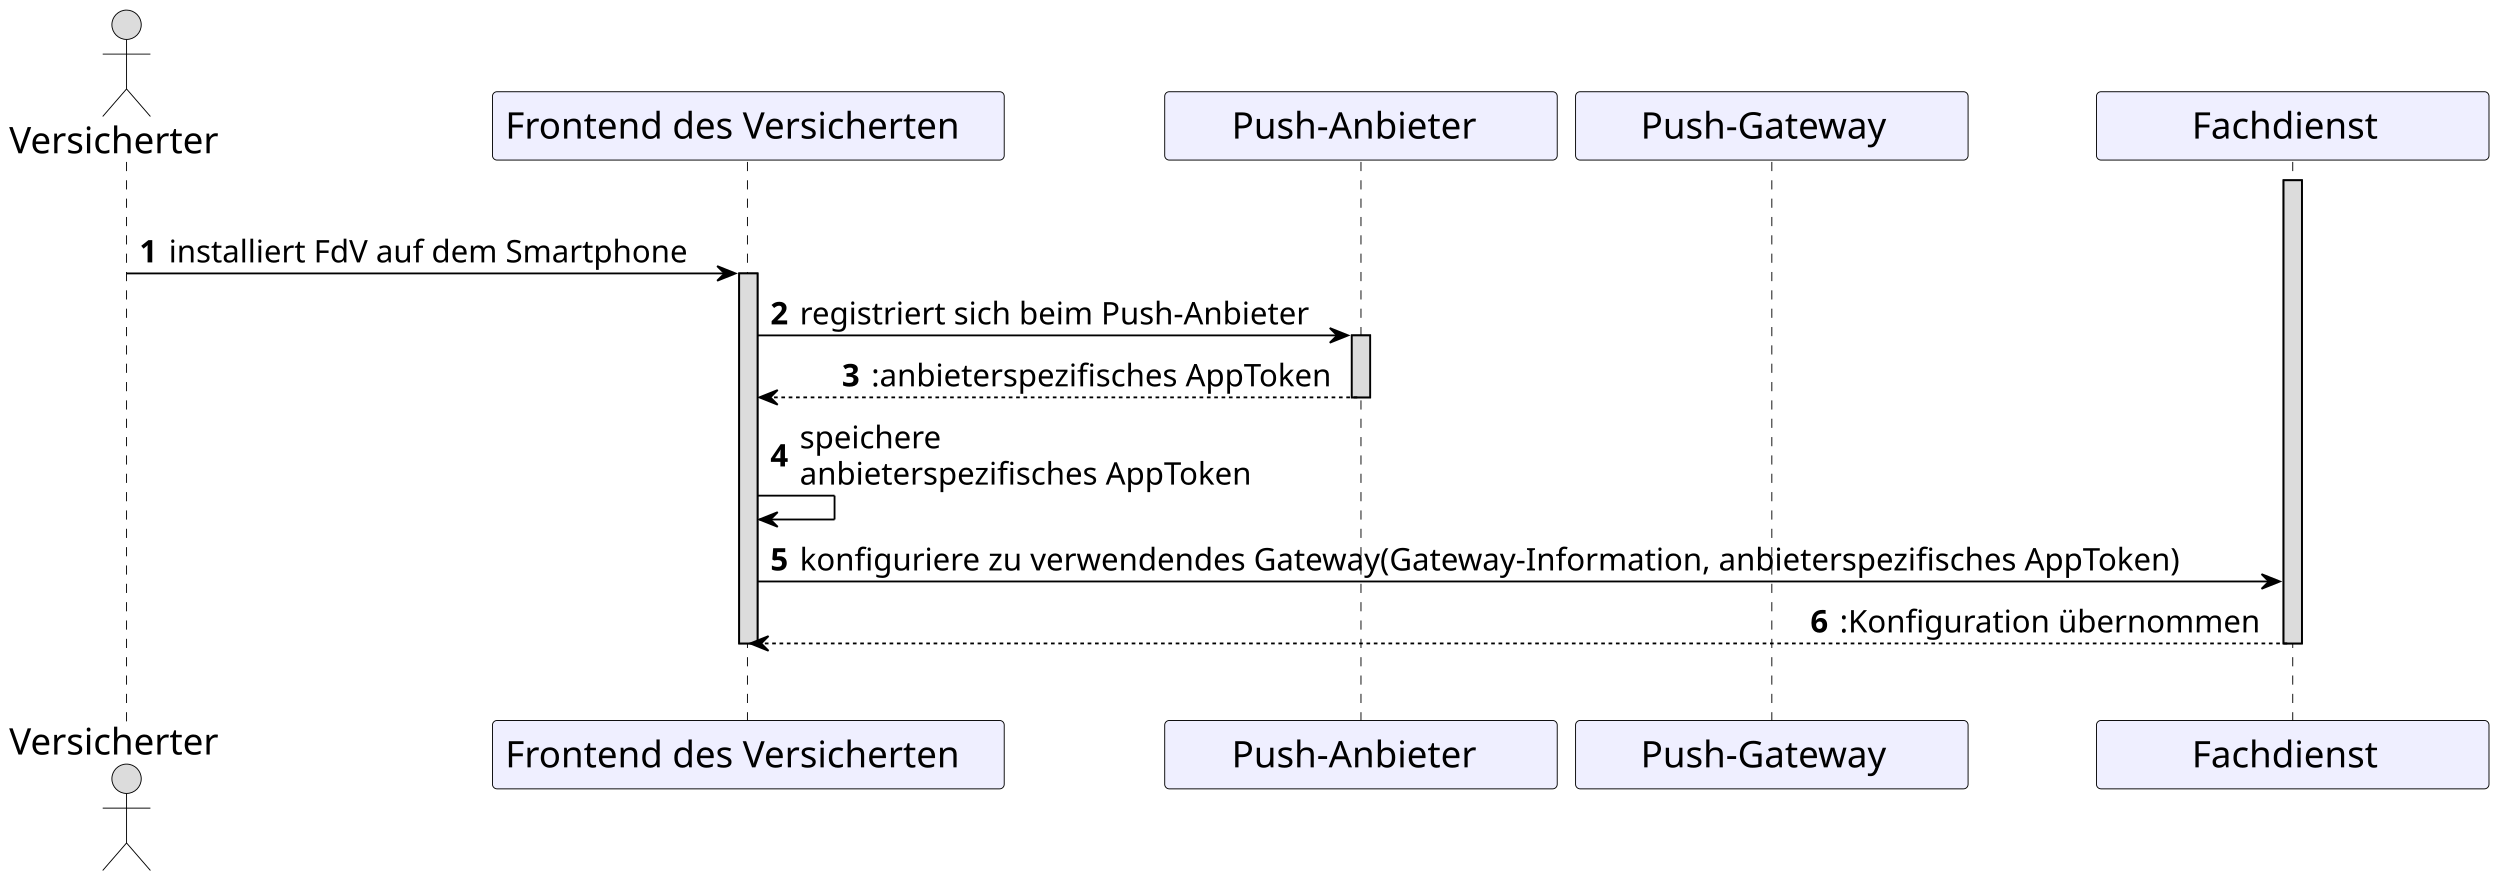
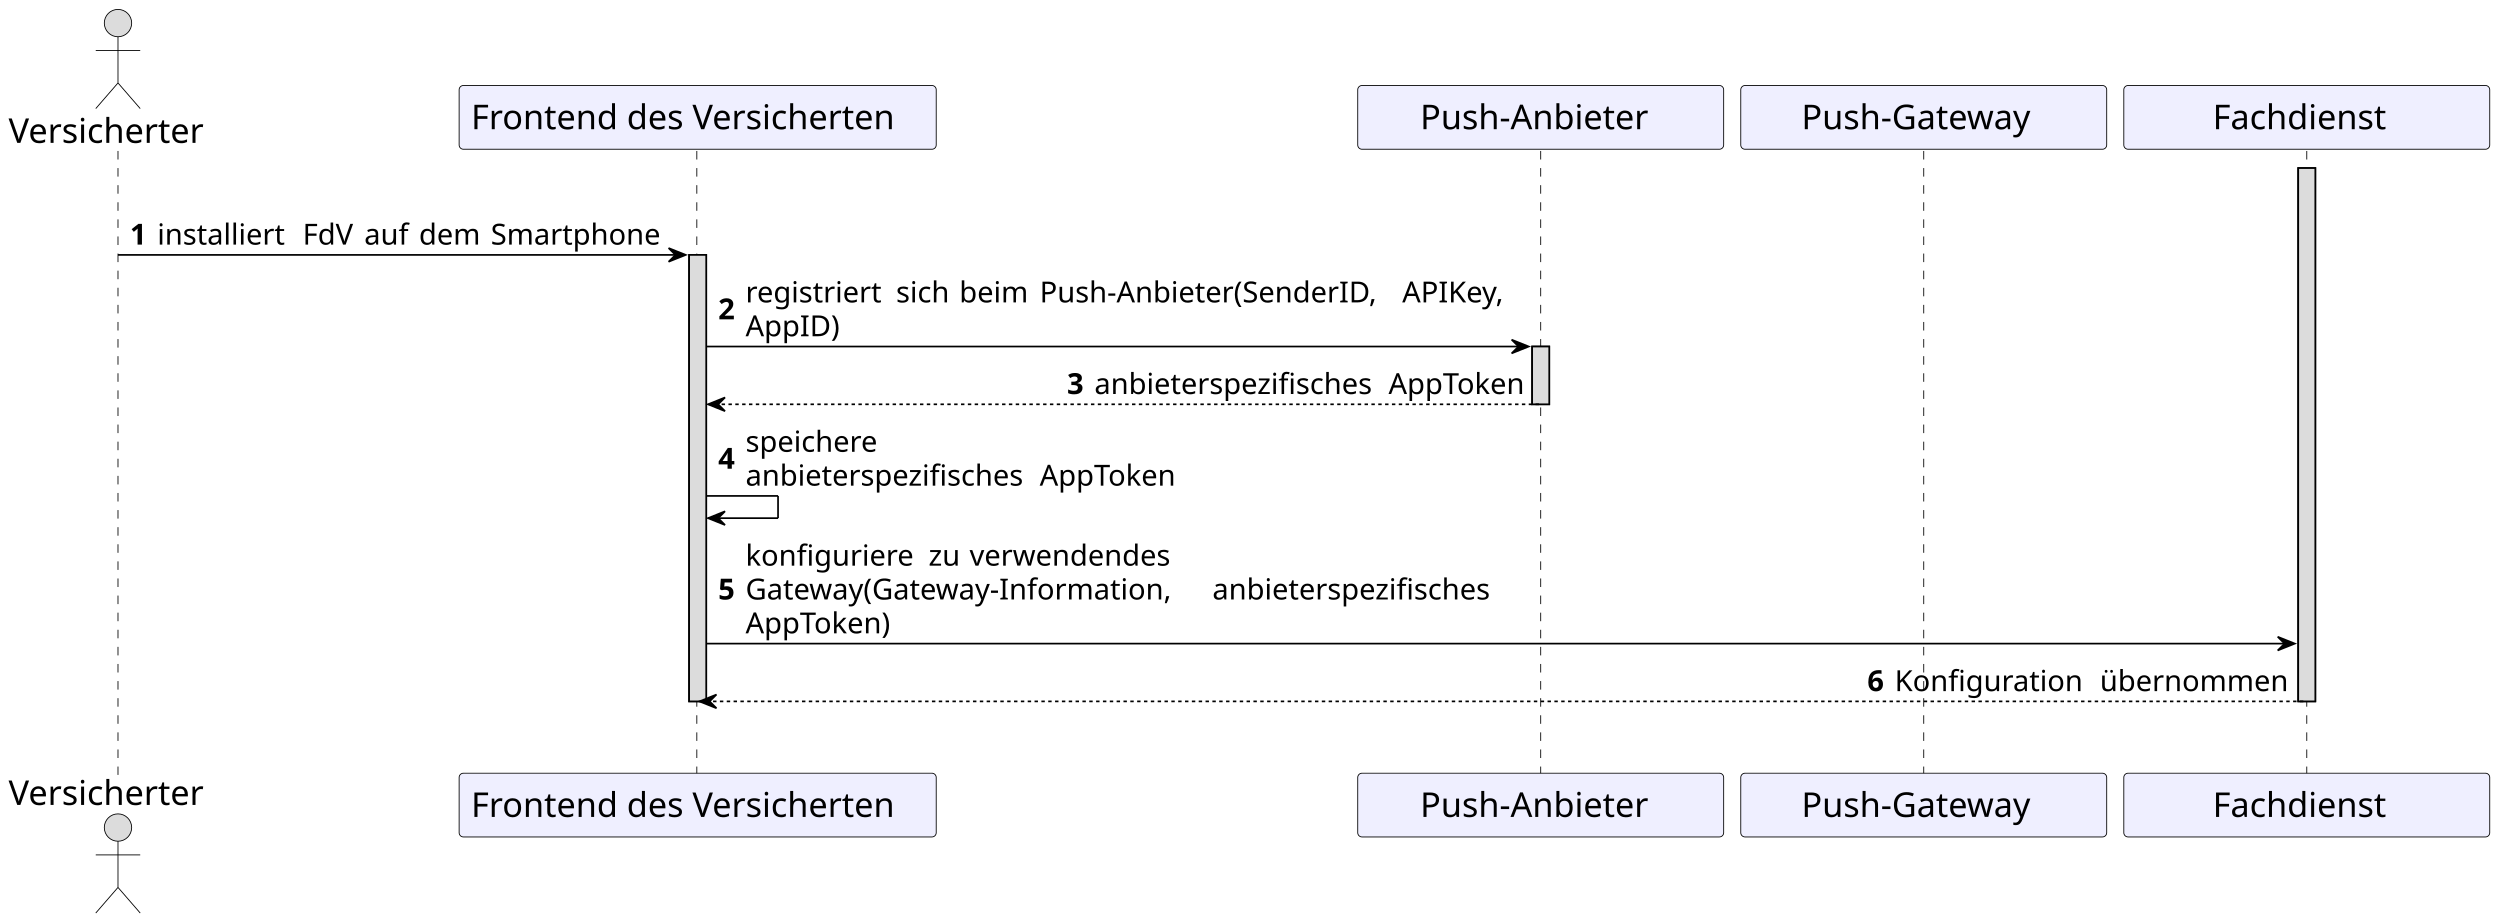
- <svg xmlns="http://www.w3.org/2000/svg" contentStyleType="text/css" height="481px" preserveAspectRatio="none" style="width:1363px;height:481px;background:#FFFFFF;" version="1.1" viewBox="0 0 1363 481" width="1363px" zoomAndPan="magnify">
+ <svg xmlns="http://www.w3.org/2000/svg" contentStyleType="text/css" height="540px" preserveAspectRatio="none" style="width:1462px;height:540px;background:#FFFFFF;" version="1.1" viewBox="0 0 1462 540" width="1462px" zoomAndPan="magnify">
  <defs />
  <g>
-     <rect fill="#DCDCDC" height="201.734" style="stroke:#000000;stroke-width:1.0;" width="10" x="403" y="149.07" />
-     <rect fill="#DCDCDC" height="33.789" style="stroke:#000000;stroke-width:1.0;" width="10" x="737" y="182.859" />
-     <rect fill="#DCDCDC" height="252.523" style="stroke:#000000;stroke-width:1.0;" width="10" x="1245" y="98.281" />
-     <line style="stroke:#000000;stroke-width:0.5;stroke-dasharray:5.0,5.0;" x1="69" x2="69" y1="88.281" y2="393.805" />
-     <line style="stroke:#000000;stroke-width:0.5;stroke-dasharray:5.0,5.0;" x1="407.5" x2="407.5" y1="88.281" y2="393.805" />
-     <line style="stroke:#000000;stroke-width:0.5;stroke-dasharray:5.0,5.0;" x1="742" x2="742" y1="88.281" y2="393.805" />
-     <line style="stroke:#000000;stroke-width:0.5;stroke-dasharray:5.0,5.0;" x1="966" x2="966" y1="88.281" y2="393.805" />
-     <line style="stroke:#000000;stroke-width:0.5;stroke-dasharray:5.0,5.0;" x1="1250" x2="1250" y1="88.281" y2="393.805" />
+     <rect fill="#DCDCDC" height="261.102" style="stroke:#000000;stroke-width:1.0;" width="10" x="403" y="149.07" />
+     <rect fill="#DCDCDC" height="33.789" style="stroke:#000000;stroke-width:1.0;" width="10" x="896" y="202.648" />
+     <rect fill="#DCDCDC" height="311.891" style="stroke:#000000;stroke-width:1.0;" width="10" x="1344" y="98.281" />
+     <line style="stroke:#000000;stroke-width:0.5;stroke-dasharray:5.0,5.0;" x1="69" x2="69" y1="88.281" y2="453.172" />
+     <line style="stroke:#000000;stroke-width:0.5;stroke-dasharray:5.0,5.0;" x1="407.5" x2="407.5" y1="88.281" y2="453.172" />
+     <line style="stroke:#000000;stroke-width:0.5;stroke-dasharray:5.0,5.0;" x1="901" x2="901" y1="88.281" y2="453.172" />
+     <line style="stroke:#000000;stroke-width:0.5;stroke-dasharray:5.0,5.0;" x1="1125" x2="1125" y1="88.281" y2="453.172" />
+     <line style="stroke:#000000;stroke-width:0.5;stroke-dasharray:5.0,5.0;" x1="1349" x2="1349" y1="88.281" y2="453.172" />
    <text fill="#000000" font-family="sans-serif" font-size="20" lengthAdjust="spacing" textLength="122" x="5" y="83.564">Versicherter</text>
    <ellipse cx="69" cy="13.5" fill="#DCDCDC" rx="8" ry="8" style="stroke:#000000;stroke-width:0.5;" />
    <path d="M69,21.5 L69,48.5 M56,29.5 L82,29.5 M69,48.5 L56,63.5 M69,48.5 L82,63.5 " fill="none" style="stroke:#000000;stroke-width:0.5;" />
-     <text fill="#000000" font-family="sans-serif" font-size="20" lengthAdjust="spacing" textLength="122" x="5" y="411.369">Versicherter</text>
-     <ellipse cx="69" cy="424.586" fill="#DCDCDC" rx="8" ry="8" style="stroke:#000000;stroke-width:0.5;" />
-     <path d="M69,432.586 L69,459.586 M56,440.586 L82,440.586 M69,459.586 L56,474.586 M69,459.586 L82,474.586 " fill="none" style="stroke:#000000;stroke-width:0.5;" />
+     <text fill="#000000" font-family="sans-serif" font-size="20" lengthAdjust="spacing" textLength="122" x="5" y="470.736">Versicherter</text>
+     <ellipse cx="69" cy="483.953" fill="#DCDCDC" rx="8" ry="8" style="stroke:#000000;stroke-width:0.5;" />
+     <path d="M69,491.953 L69,518.953 M56,499.953 L82,499.953 M69,518.953 L56,533.953 M69,518.953 L82,533.953 " fill="none" style="stroke:#000000;stroke-width:0.5;" />
    <rect fill="#EFEFFF" height="37.281" rx="2.5" ry="2.5" style="stroke:#000000;stroke-width:0.5;" width="279" x="268.5" y="50" />
    <text fill="#000000" font-family="sans-serif" font-size="20" lengthAdjust="spacing" textLength="265" x="275.5" y="75.564">Frontend des Versicherten</text>
-     <rect fill="#EFEFFF" height="37.281" rx="2.5" ry="2.5" style="stroke:#000000;stroke-width:0.5;" width="279" x="268.5" y="392.805" />
-     <text fill="#000000" font-family="sans-serif" font-size="20" lengthAdjust="spacing" textLength="265" x="275.5" y="418.369">Frontend des Versicherten</text>
-     <rect fill="#EFEFFF" height="37.281" rx="2.5" ry="2.5" style="stroke:#000000;stroke-width:0.5;" width="214" x="635" y="50" />
-     <text fill="#000000" font-family="sans-serif" font-size="20" lengthAdjust="spacing" textLength="141" x="671.5" y="75.564">Push-Anbieter</text>
-     <rect fill="#EFEFFF" height="37.281" rx="2.5" ry="2.5" style="stroke:#000000;stroke-width:0.5;" width="214" x="635" y="392.805" />
-     <text fill="#000000" font-family="sans-serif" font-size="20" lengthAdjust="spacing" textLength="141" x="671.5" y="418.369">Push-Anbieter</text>
-     <rect fill="#EFEFFF" height="37.281" rx="2.5" ry="2.5" style="stroke:#000000;stroke-width:0.5;" width="214" x="859" y="50" />
-     <text fill="#000000" font-family="sans-serif" font-size="20" lengthAdjust="spacing" textLength="143" x="894.5" y="75.564">Push-Gateway</text>
-     <rect fill="#EFEFFF" height="37.281" rx="2.5" ry="2.5" style="stroke:#000000;stroke-width:0.5;" width="214" x="859" y="392.805" />
-     <text fill="#000000" font-family="sans-serif" font-size="20" lengthAdjust="spacing" textLength="143" x="894.5" y="418.369">Push-Gateway</text>
-     <rect fill="#EFEFFF" height="37.281" rx="2.5" ry="2.5" style="stroke:#000000;stroke-width:0.5;" width="214" x="1143" y="50" />
-     <text fill="#000000" font-family="sans-serif" font-size="20" lengthAdjust="spacing" textLength="110" x="1195" y="75.564">Fachdienst</text>
-     <rect fill="#EFEFFF" height="37.281" rx="2.5" ry="2.5" style="stroke:#000000;stroke-width:0.5;" width="214" x="1143" y="392.805" />
-     <text fill="#000000" font-family="sans-serif" font-size="20" lengthAdjust="spacing" textLength="110" x="1195" y="418.369">Fachdienst</text>
-     <rect fill="#DCDCDC" height="201.734" style="stroke:#000000;stroke-width:1.0;" width="10" x="403" y="149.07" />
-     <rect fill="#DCDCDC" height="33.789" style="stroke:#000000;stroke-width:1.0;" width="10" x="737" y="182.859" />
-     <rect fill="#DCDCDC" height="252.523" style="stroke:#000000;stroke-width:1.0;" width="10" x="1245" y="98.281" />
+     <rect fill="#EFEFFF" height="37.281" rx="2.5" ry="2.5" style="stroke:#000000;stroke-width:0.5;" width="279" x="268.5" y="452.172" />
+     <text fill="#000000" font-family="sans-serif" font-size="20" lengthAdjust="spacing" textLength="265" x="275.5" y="477.736">Frontend des Versicherten</text>
+     <rect fill="#EFEFFF" height="37.281" rx="2.5" ry="2.5" style="stroke:#000000;stroke-width:0.5;" width="214" x="794" y="50" />
+     <text fill="#000000" font-family="sans-serif" font-size="20" lengthAdjust="spacing" textLength="141" x="830.5" y="75.564">Push-Anbieter</text>
+     <rect fill="#EFEFFF" height="37.281" rx="2.5" ry="2.5" style="stroke:#000000;stroke-width:0.5;" width="214" x="794" y="452.172" />
+     <text fill="#000000" font-family="sans-serif" font-size="20" lengthAdjust="spacing" textLength="141" x="830.5" y="477.736">Push-Anbieter</text>
+     <rect fill="#EFEFFF" height="37.281" rx="2.5" ry="2.5" style="stroke:#000000;stroke-width:0.5;" width="214" x="1018" y="50" />
+     <text fill="#000000" font-family="sans-serif" font-size="20" lengthAdjust="spacing" textLength="143" x="1053.5" y="75.564">Push-Gateway</text>
+     <rect fill="#EFEFFF" height="37.281" rx="2.5" ry="2.5" style="stroke:#000000;stroke-width:0.5;" width="214" x="1018" y="452.172" />
+     <text fill="#000000" font-family="sans-serif" font-size="20" lengthAdjust="spacing" textLength="143" x="1053.5" y="477.736">Push-Gateway</text>
+     <rect fill="#EFEFFF" height="37.281" rx="2.5" ry="2.5" style="stroke:#000000;stroke-width:0.5;" width="214" x="1242" y="50" />
+     <text fill="#000000" font-family="sans-serif" font-size="20" lengthAdjust="spacing" textLength="110" x="1294" y="75.564">Fachdienst</text>
+     <rect fill="#EFEFFF" height="37.281" rx="2.5" ry="2.5" style="stroke:#000000;stroke-width:0.5;" width="214" x="1242" y="452.172" />
+     <text fill="#000000" font-family="sans-serif" font-size="20" lengthAdjust="spacing" textLength="110" x="1294" y="477.736">Fachdienst</text>
+     <rect fill="#DCDCDC" height="261.102" style="stroke:#000000;stroke-width:1.0;" width="10" x="403" y="149.07" />
+     <rect fill="#DCDCDC" height="33.789" style="stroke:#000000;stroke-width:1.0;" width="10" x="896" y="202.648" />
+     <rect fill="#DCDCDC" height="311.891" style="stroke:#000000;stroke-width:1.0;" width="10" x="1344" y="98.281" />
    <polygon fill="#000000" points="391,145.07,401,149.07,391,153.07,395,149.07" style="stroke:#000000;stroke-width:1.0;" />
    <line style="stroke:#000000;stroke-width:1.0;" x1="69" x2="397" y1="149.07" y2="149.07" />
    <text fill="#000000" font-family="sans-serif" font-size="17" font-weight="bold" lengthAdjust="spacing" textLength="12" x="76" y="143.061">1</text>
-     <text fill="#000000" font-family="sans-serif" font-size="17" lengthAdjust="spacing" textLength="299" x="92" y="143.061">installiert FdV auf dem Smartphone</text>
-     <polygon fill="#000000" points="725,178.859,735,182.859,725,186.859,729,182.859" style="stroke:#000000;stroke-width:1.0;" />
-     <line style="stroke:#000000;stroke-width:1.0;" x1="413" x2="731" y1="182.859" y2="182.859" />
-     <text fill="#000000" font-family="sans-serif" font-size="17" font-weight="bold" lengthAdjust="spacing" textLength="12" x="420" y="176.85">2</text>
-     <text fill="#000000" font-family="sans-serif" font-size="17" lengthAdjust="spacing" textLength="289" x="436" y="176.85">registriert sich beim Push-Anbieter</text>
-     <polygon fill="#000000" points="424,212.648,414,216.648,424,220.648,420,216.648" style="stroke:#000000;stroke-width:1.0;" />
-     <line style="stroke:#000000;stroke-width:1.0;stroke-dasharray:2.0,2.0;" x1="418" x2="741" y1="216.648" y2="216.648" />
-     <text fill="#000000" font-family="sans-serif" font-size="17" font-weight="bold" lengthAdjust="spacing" textLength="12" x="459" y="210.639">3</text>
-     <text fill="#000000" font-family="sans-serif" font-size="17" lengthAdjust="spacing" textLength="260" x="475" y="210.639">:anbieterspezifisches AppToken</text>
-     <line style="stroke:#000000;stroke-width:1.0;" x1="413" x2="455" y1="270.227" y2="270.227" />
-     <line style="stroke:#000000;stroke-width:1.0;" x1="455" x2="455" y1="270.227" y2="283.227" />
-     <line style="stroke:#000000;stroke-width:1.0;" x1="414" x2="455" y1="283.227" y2="283.227" />
-     <polygon fill="#000000" points="424,279.227,414,283.227,424,287.227,420,283.227" style="stroke:#000000;stroke-width:1.0;" />
-     <text fill="#000000" font-family="sans-serif" font-size="17" font-weight="bold" lengthAdjust="spacing" textLength="12" x="420" y="254.323">4</text>
-     <text fill="#000000" font-family="sans-serif" font-size="17" lengthAdjust="spacing" textLength="79" x="436" y="244.428">speichere</text>
-     <text fill="#000000" font-family="sans-serif" font-size="17" lengthAdjust="spacing" textLength="254" x="436" y="264.217">anbieterspezifisches AppToken</text>
-     <polygon fill="#000000" points="1233,313.016,1243,317.016,1233,321.016,1237,317.016" style="stroke:#000000;stroke-width:1.0;" />
-     <line style="stroke:#000000;stroke-width:1.0;" x1="413" x2="1239" y1="317.016" y2="317.016" />
-     <text fill="#000000" font-family="sans-serif" font-size="17" font-weight="bold" lengthAdjust="spacing" textLength="12" x="420" y="311.006">5</text>
-     <text fill="#000000" font-family="sans-serif" font-size="17" lengthAdjust="spacing" textLength="792" x="436" y="311.006">konfiguriere zu verwendendes Gateway(Gateway-Information, anbieterspezifisches AppToken)</text>
-     <polygon fill="#000000" points="419,346.805,409,350.805,419,354.805,415,350.805" style="stroke:#000000;stroke-width:1.0;" />
-     <line style="stroke:#000000;stroke-width:1.0;stroke-dasharray:2.0,2.0;" x1="413" x2="1249" y1="350.805" y2="350.805" />
-     <text fill="#000000" font-family="sans-serif" font-size="17" font-weight="bold" lengthAdjust="spacing" textLength="12" x="987" y="344.795">6</text>
-     <text fill="#000000" font-family="sans-serif" font-size="17" lengthAdjust="spacing" textLength="240" x="1003" y="344.795">:Konfiguration übernommen</text>
+     <text fill="#000000" font-family="sans-serif" font-size="17" lengthAdjust="spacing" textLength="80" x="92" y="143.061">installiert</text>
+     <text fill="#000000" font-family="sans-serif" font-size="17" lengthAdjust="spacing" textLength="5" x="172" y="143.061"> </text>
+     <text fill="#000000" font-family="sans-serif" font-size="17" lengthAdjust="spacing" textLength="31" x="177" y="143.061">FdV</text>
+     <text fill="#000000" font-family="sans-serif" font-size="17" lengthAdjust="spacing" textLength="5" x="208" y="143.061"> </text>
+     <text fill="#000000" font-family="sans-serif" font-size="17" lengthAdjust="spacing" textLength="27" x="213" y="143.061">auf</text>
+     <text fill="#000000" font-family="sans-serif" font-size="17" lengthAdjust="spacing" textLength="5" x="240" y="143.061"> </text>
+     <text fill="#000000" font-family="sans-serif" font-size="17" lengthAdjust="spacing" textLength="37" x="245" y="143.061">dem</text>
+     <text fill="#000000" font-family="sans-serif" font-size="17" lengthAdjust="spacing" textLength="5" x="282" y="143.061"> </text>
+     <text fill="#000000" font-family="sans-serif" font-size="17" lengthAdjust="spacing" textLength="104" x="287" y="143.061">Smartphone</text>
+     <polygon fill="#000000" points="884,198.648,894,202.648,884,206.648,888,202.648" style="stroke:#000000;stroke-width:1.0;" />
+     <line style="stroke:#000000;stroke-width:1.0;" x1="413" x2="890" y1="202.648" y2="202.648" />
+     <text fill="#000000" font-family="sans-serif" font-size="17" font-weight="bold" lengthAdjust="spacing" textLength="12" x="420" y="186.745">2</text>
+     <text fill="#000000" font-family="sans-serif" font-size="17" lengthAdjust="spacing" textLength="83" x="436" y="176.85">registriert</text>
+     <text fill="#000000" font-family="sans-serif" font-size="17" lengthAdjust="spacing" textLength="5" x="519" y="176.85"> </text>
+     <text fill="#000000" font-family="sans-serif" font-size="17" lengthAdjust="spacing" textLength="32" x="524" y="176.85">sich</text>
+     <text fill="#000000" font-family="sans-serif" font-size="17" lengthAdjust="spacing" textLength="5" x="556" y="176.85"> </text>
+     <text fill="#000000" font-family="sans-serif" font-size="17" lengthAdjust="spacing" textLength="42" x="561" y="176.85">beim</text>
+     <text fill="#000000" font-family="sans-serif" font-size="17" lengthAdjust="spacing" textLength="5" x="603" y="176.85"> </text>
+     <text fill="#000000" font-family="sans-serif" font-size="17" lengthAdjust="spacing" textLength="207" x="608" y="176.85">Push-Anbieter(SenderID,</text>
+     <text fill="#000000" font-family="sans-serif" font-size="17" lengthAdjust="spacing" textLength="5" x="815" y="176.85"> </text>
+     <text fill="#000000" font-family="sans-serif" font-size="17" lengthAdjust="spacing" textLength="64" x="820" y="176.85">APIKey,</text>
+     <text fill="#000000" font-family="sans-serif" font-size="17" lengthAdjust="spacing" textLength="57" x="436" y="196.639">AppID)</text>
+     <polygon fill="#000000" points="424,232.438,414,236.438,424,240.438,420,236.438" style="stroke:#000000;stroke-width:1.0;" />
+     <line style="stroke:#000000;stroke-width:1.0;stroke-dasharray:2.0,2.0;" x1="418" x2="900" y1="236.438" y2="236.438" />
+     <text fill="#000000" font-family="sans-serif" font-size="17" font-weight="bold" lengthAdjust="spacing" textLength="12" x="624" y="230.428">3</text>
+     <text fill="#000000" font-family="sans-serif" font-size="17" lengthAdjust="spacing" textLength="167" x="640" y="230.428">anbieterspezifisches</text>
+     <text fill="#000000" font-family="sans-serif" font-size="17" lengthAdjust="spacing" textLength="5" x="807" y="230.428"> </text>
+     <text fill="#000000" font-family="sans-serif" font-size="17" lengthAdjust="spacing" textLength="82" x="812" y="230.428">AppToken</text>
+     <line style="stroke:#000000;stroke-width:1.0;" x1="413" x2="455" y1="290.016" y2="290.016" />
+     <line style="stroke:#000000;stroke-width:1.0;" x1="455" x2="455" y1="290.016" y2="303.016" />
+     <line style="stroke:#000000;stroke-width:1.0;" x1="414" x2="455" y1="303.016" y2="303.016" />
+     <polygon fill="#000000" points="424,299.016,414,303.016,424,307.016,420,303.016" style="stroke:#000000;stroke-width:1.0;" />
+     <text fill="#000000" font-family="sans-serif" font-size="17" font-weight="bold" lengthAdjust="spacing" textLength="12" x="420" y="274.112">4</text>
+     <text fill="#000000" font-family="sans-serif" font-size="17" lengthAdjust="spacing" textLength="79" x="436" y="264.217">speichere</text>
+     <text fill="#000000" font-family="sans-serif" font-size="17" lengthAdjust="spacing" textLength="167" x="436" y="284.006">anbieterspezifisches</text>
+     <text fill="#000000" font-family="sans-serif" font-size="17" lengthAdjust="spacing" textLength="5" x="603" y="284.006"> </text>
+     <text fill="#000000" font-family="sans-serif" font-size="17" lengthAdjust="spacing" textLength="82" x="608" y="284.006">AppToken</text>
+     <polygon fill="#000000" points="1332,372.383,1342,376.383,1332,380.383,1336,376.383" style="stroke:#000000;stroke-width:1.0;" />
+     <line style="stroke:#000000;stroke-width:1.0;" x1="413" x2="1338" y1="376.383" y2="376.383" />
+     <text fill="#000000" font-family="sans-serif" font-size="17" font-weight="bold" lengthAdjust="spacing" textLength="12" x="420" y="350.584">5</text>
+     <text fill="#000000" font-family="sans-serif" font-size="17" lengthAdjust="spacing" textLength="102" x="436" y="330.795">konfiguriere</text>
+     <text fill="#000000" font-family="sans-serif" font-size="17" lengthAdjust="spacing" textLength="5" x="538" y="330.795"> </text>
+     <text fill="#000000" font-family="sans-serif" font-size="17" lengthAdjust="spacing" textLength="19" x="543" y="330.795">zu</text>
+     <text fill="#000000" font-family="sans-serif" font-size="17" lengthAdjust="spacing" textLength="5" x="562" y="330.795"> </text>
+     <text fill="#000000" font-family="sans-serif" font-size="17" lengthAdjust="spacing" textLength="122" x="567" y="330.795">verwendendes</text>
+     <text fill="#000000" font-family="sans-serif" font-size="17" lengthAdjust="spacing" textLength="268" x="436" y="350.584">Gateway(Gateway-Information,</text>
+     <text fill="#000000" font-family="sans-serif" font-size="17" lengthAdjust="spacing" textLength="5" x="704" y="350.584"> </text>
+     <text fill="#000000" font-family="sans-serif" font-size="17" lengthAdjust="spacing" textLength="167" x="709" y="350.584">anbieterspezifisches</text>
+     <text fill="#000000" font-family="sans-serif" font-size="17" lengthAdjust="spacing" textLength="89" x="436" y="370.373">AppToken)</text>
+     <polygon fill="#000000" points="419,406.172,409,410.172,419,414.172,415,410.172" style="stroke:#000000;stroke-width:1.0;" />
+     <line style="stroke:#000000;stroke-width:1.0;stroke-dasharray:2.0,2.0;" x1="413" x2="1348" y1="410.172" y2="410.172" />
+     <text fill="#000000" font-family="sans-serif" font-size="17" font-weight="bold" lengthAdjust="spacing" textLength="12" x="1092" y="404.163">6</text>
+     <text fill="#000000" font-family="sans-serif" font-size="17" lengthAdjust="spacing" textLength="115" x="1108" y="404.163">Konfiguration</text>
+     <text fill="#000000" font-family="sans-serif" font-size="17" lengthAdjust="spacing" textLength="5" x="1223" y="404.163"> </text>
+     <text fill="#000000" font-family="sans-serif" font-size="17" lengthAdjust="spacing" textLength="114" x="1228" y="404.163">übernommen</text>
  </g>
</svg>
